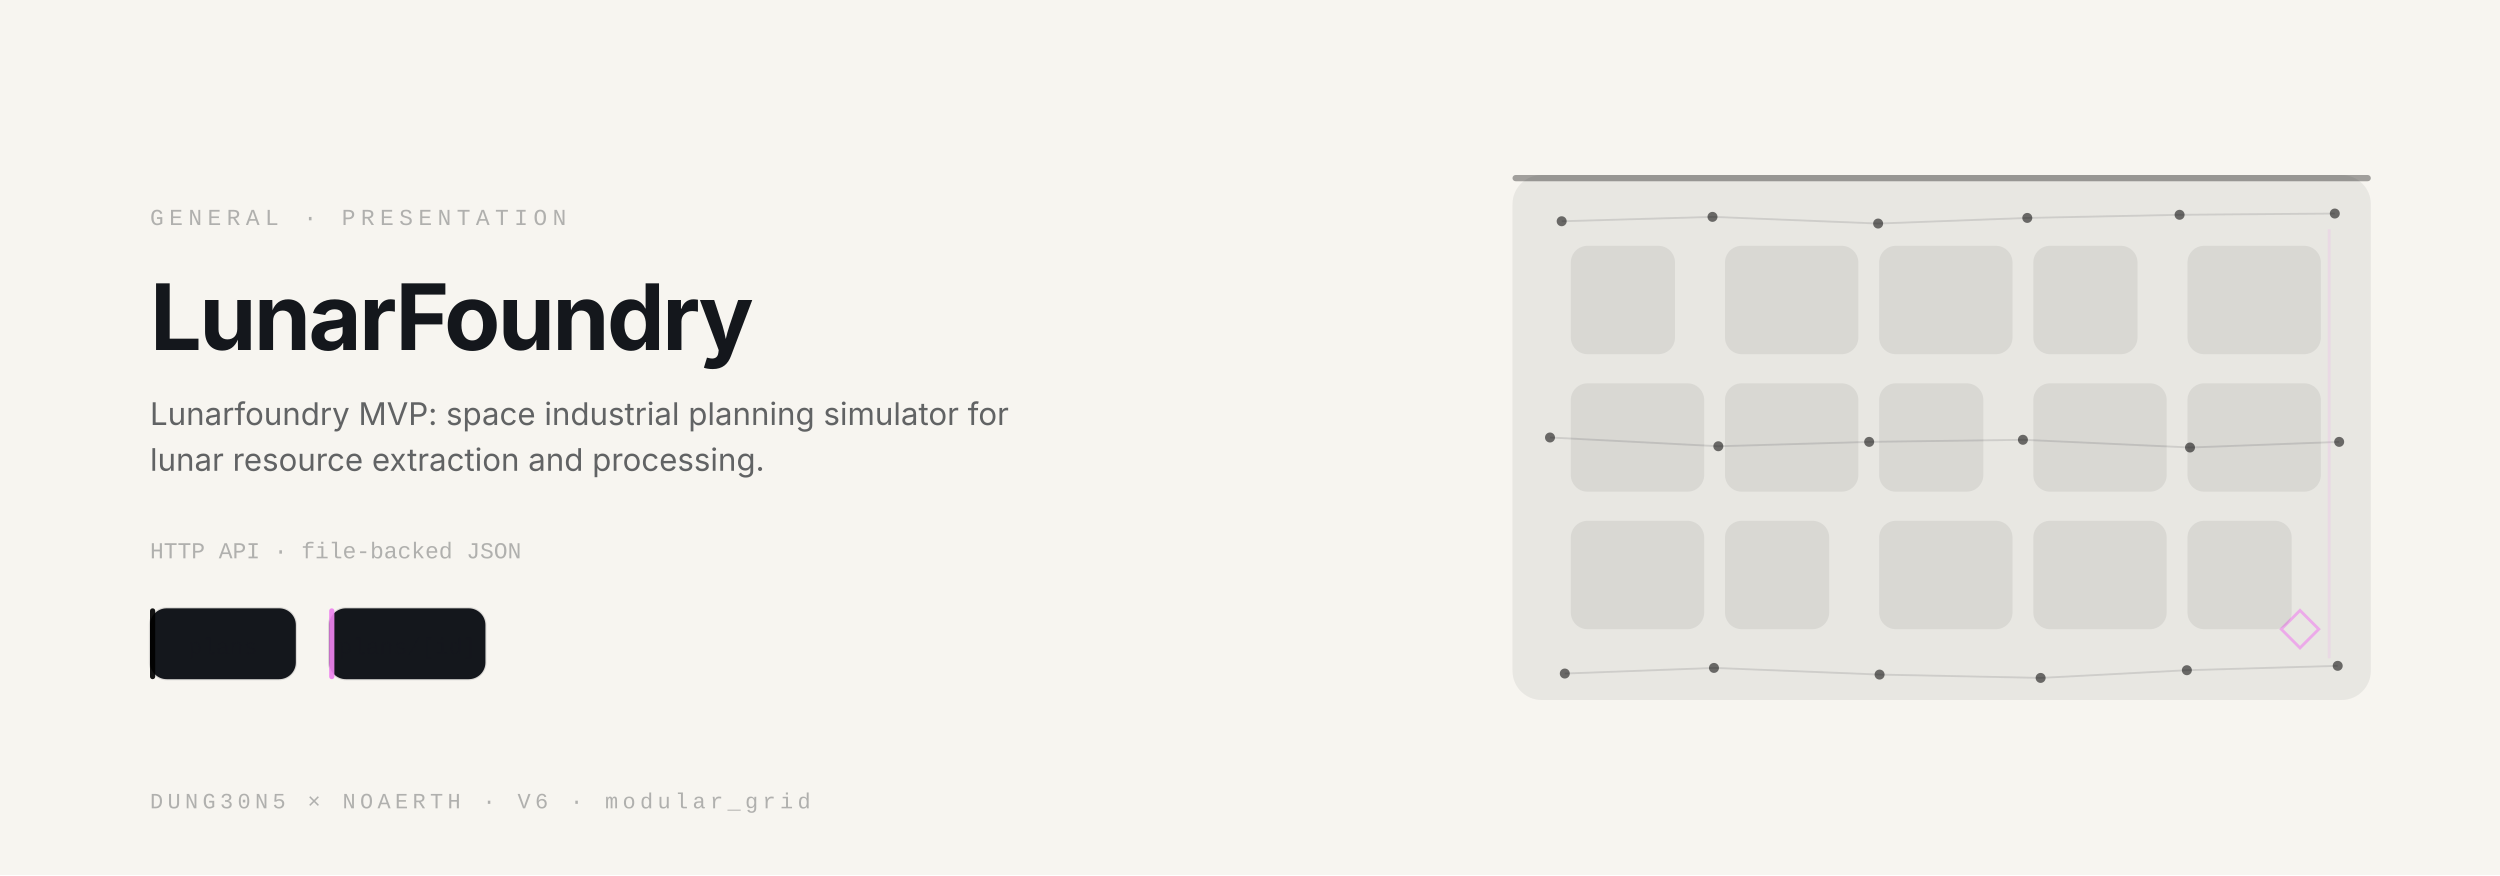
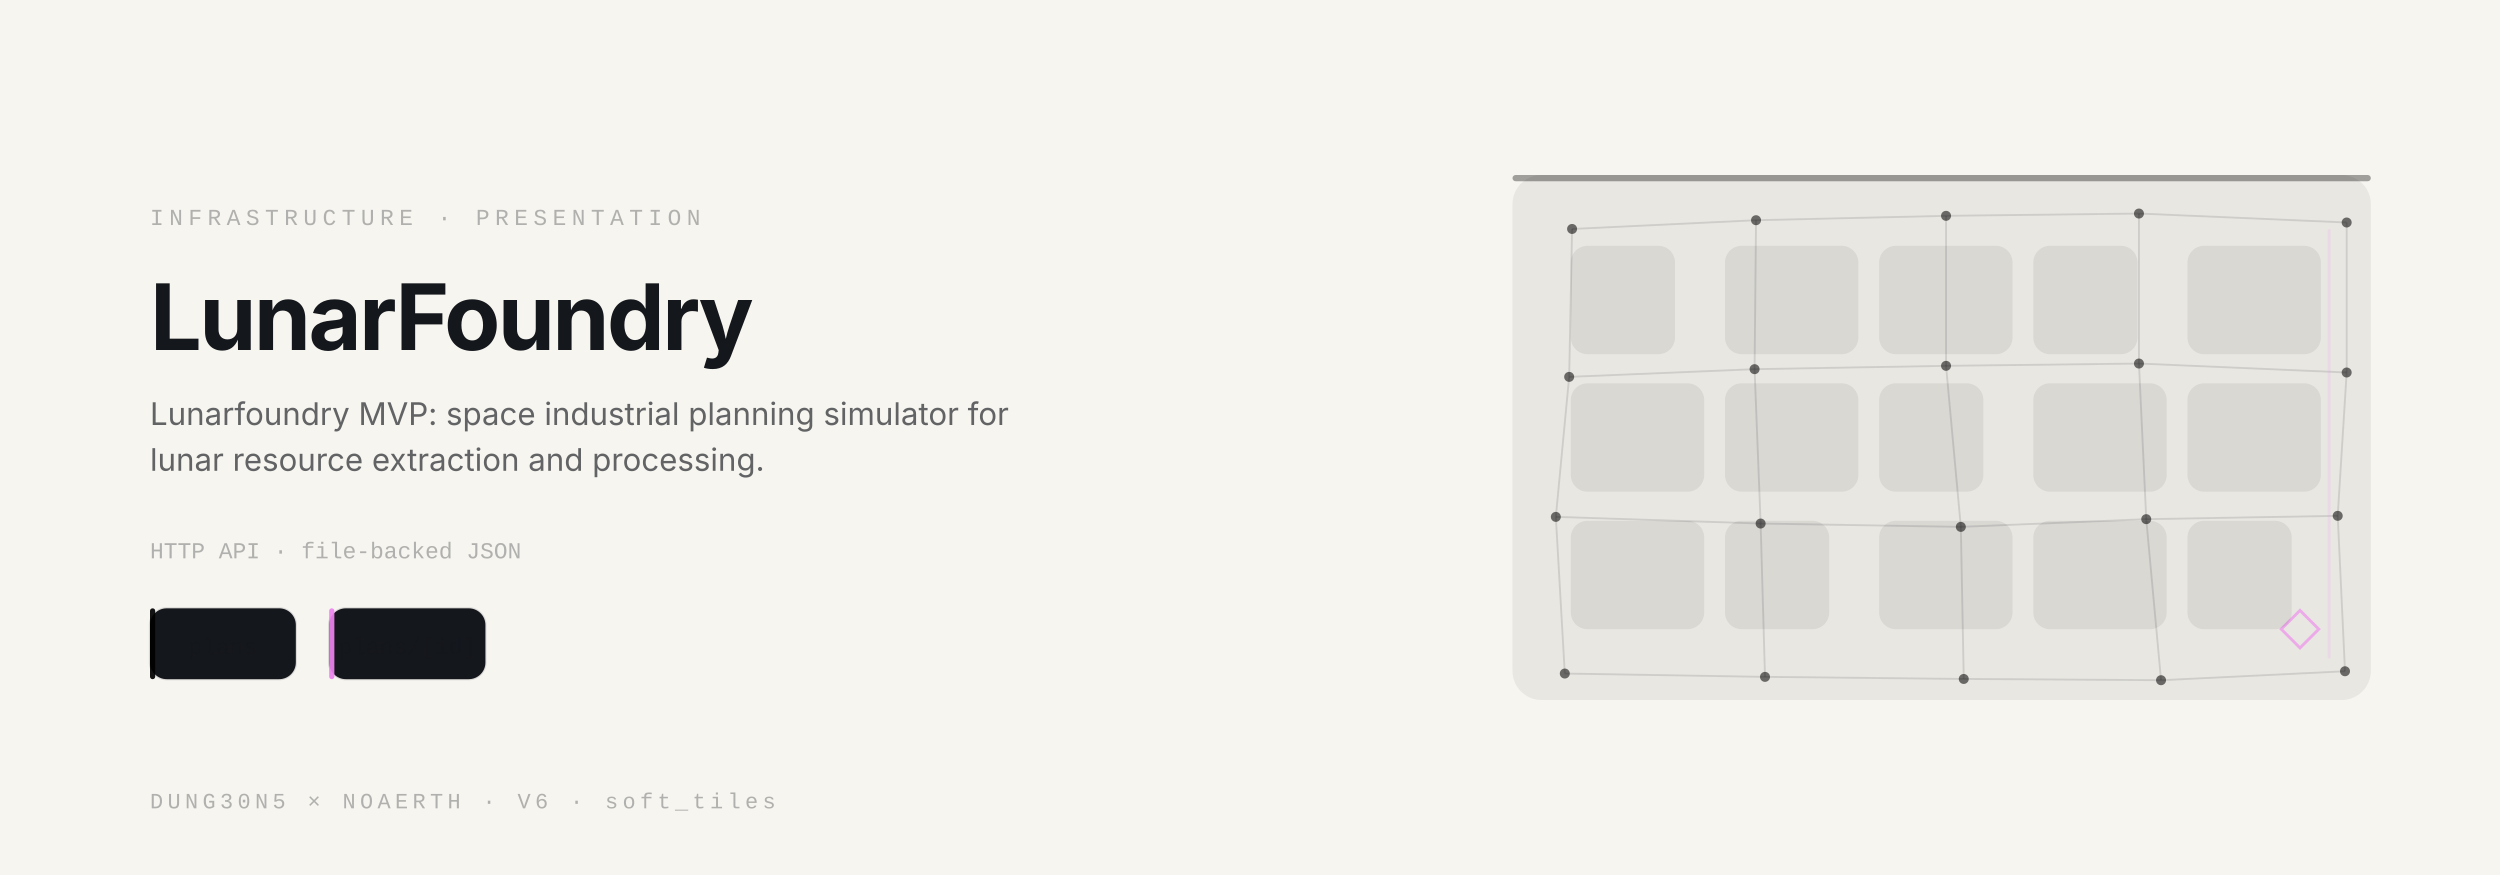
<svg xmlns="http://www.w3.org/2000/svg" viewBox="0 0 1200 420" width="1200" height="420" role="img" aria-label="LunarFoundry: a composed grid assembles and a sweep resolves it">
  <rect width="1200" height="420" fill="#f7f5f0" />
-   <text x="72" y="108" font-family="ui-monospace, SFMono-Regular, Menlo, Monaco, Consolas, 'Liberation Mono', monospace" font-size="11" letter-spacing="2.6" fill="#14171c4f">GENERAL · PRESENTATION</text>
+   <text x="72" y="108" font-family="ui-monospace, SFMono-Regular, Menlo, Monaco, Consolas, 'Liberation Mono', monospace" font-size="11" letter-spacing="2.6" fill="#14171c4f">INFRASTRUCTURE · PRESENTATION</text>
  <text x="72" y="168" font-family="-apple-system, BlinkMacSystemFont, 'Segoe UI', Inter, Helvetica, Arial, sans-serif" font-size="44" font-weight="660" letter-spacing="-1.2" fill="#14171c">LunarFoundry</text>
  <text x="72" y="204" font-family="-apple-system, BlinkMacSystemFont, 'Segoe UI', Inter, Helvetica, Arial, sans-serif" font-size="15" fill="#14171ca8">Lunarfoundry MVP: space industrial planning simulator for</text>
  <text x="72" y="226" font-family="-apple-system, BlinkMacSystemFont, 'Segoe UI', Inter, Helvetica, Arial, sans-serif" font-size="15" fill="#14171ca8">lunar resource extraction and processing.</text>
  <text x="72" y="268" font-family="ui-monospace, SFMono-Regular, Menlo, Monaco, Consolas, 'Liberation Mono', monospace" font-size="11" fill="#14171c4f">HTTP API · file-backed JSON</text>
  <rect x="72.0" y="292.0" width="70.0" height="34.0" rx="8" fill="#14171c" stroke="#14171c1f" stroke-width="1.1" />
  <rect x="72.0" y="292.0" width="2.5" height="34.0" rx="1.2" fill="mint" opacity="0.92" />
  <text x="107.0" y="314" font-family="ui-monospace, SFMono-Regular, Menlo, Monaco, Consolas, 'Liberation Mono', monospace" font-size="11" fill="#14171c" fill-opacity="0.82" text-anchor="middle">plans</text>
  <rect x="158.0" y="292.0" width="75.0" height="34.0" rx="8" fill="#14171c" stroke="#14171c1f" stroke-width="1.1" />
  <rect x="158.0" y="292.0" width="2.5" height="34.0" rx="1.2" fill="violet" opacity="0.92" />
  <text x="195.5" y="314" font-family="ui-monospace, SFMono-Regular, Menlo, Monaco, Consolas, 'Liberation Mono', monospace" font-size="11" fill="#14171c" fill-opacity="0.82" text-anchor="middle">plans/[id]</text>
  <rect x="726.0" y="84.0" width="412.0" height="252.0" rx="14" fill="mint" fill-opacity="0.06" />
  <rect x="729.0" y="87.0" width="406.0" height="246.0" rx="12" fill="none" stroke="mint" stroke-width="1" stroke-opacity="0.18" />
-   <line x1="749.6" y1="106.2" x2="822.0" y2="104.1" stroke="#14171c1f" stroke-width="0.9" />
-   <line x1="822.0" y1="104.1" x2="901.5" y2="107.3" stroke="#14171c1f" stroke-width="0.9" />
-   <line x1="901.5" y1="107.3" x2="973.1" y2="104.6" stroke="#14171c1f" stroke-width="0.9" />
-   <line x1="973.1" y1="104.6" x2="1046.2" y2="103.1" stroke="#14171c1f" stroke-width="0.9" />
-   <line x1="1046.2" y1="103.1" x2="1120.7" y2="102.5" stroke="#14171c1f" stroke-width="0.9" />
-   <line x1="744.0" y1="210.0" x2="824.8" y2="214.2" stroke="#14171c1f" stroke-width="0.9" />
-   <line x1="824.8" y1="214.2" x2="897.2" y2="212.1" stroke="#14171c1f" stroke-width="0.9" />
-   <line x1="897.2" y1="212.1" x2="971.0" y2="211.1" stroke="#14171c1f" stroke-width="0.9" />
-   <line x1="971.0" y1="211.1" x2="1051.2" y2="214.8" stroke="#14171c1f" stroke-width="0.9" />
-   <line x1="1051.2" y1="214.8" x2="1122.8" y2="212.1" stroke="#14171c1f" stroke-width="0.9" />
-   <line x1="751.1" y1="323.3" x2="822.7" y2="320.6" stroke="#14171c1f" stroke-width="0.9" />
-   <line x1="822.7" y1="320.6" x2="902.2" y2="323.8" stroke="#14171c1f" stroke-width="0.9" />
-   <line x1="902.2" y1="323.8" x2="979.5" y2="325.4" stroke="#14171c1f" stroke-width="0.9" />
-   <line x1="979.5" y1="325.4" x2="1049.7" y2="321.7" stroke="#14171c1f" stroke-width="0.9" />
-   <line x1="1049.7" y1="321.7" x2="1122.1" y2="319.6" stroke="#14171c1f" stroke-width="0.9" />
-   <circle cx="749.6" cy="106.2" r="2.4" fill="mint" opacity="0.55" />
-   <circle cx="822.0" cy="104.1" r="2.4" fill="mint" opacity="0.55" />
-   <circle cx="901.5" cy="107.3" r="2.4" fill="mint" opacity="0.55" />
-   <circle cx="973.1" cy="104.6" r="2.4" fill="mint" opacity="0.55" />
-   <circle cx="1046.2" cy="103.1" r="2.4" fill="mint" opacity="0.55" />
-   <circle cx="1120.7" cy="102.5" r="2.4" fill="mint" opacity="0.55" />
-   <circle cx="744.0" cy="210.0" r="2.4" fill="mint" opacity="0.55" />
-   <circle cx="824.8" cy="214.2" r="2.4" fill="mint" opacity="0.55" />
-   <circle cx="897.2" cy="212.1" r="2.4" fill="mint" opacity="0.55" />
-   <circle cx="971.0" cy="211.1" r="2.4" fill="mint" opacity="0.55" />
-   <circle cx="1051.2" cy="214.8" r="2.4" fill="mint" opacity="0.55" />
-   <circle cx="1122.8" cy="212.1" r="2.4" fill="mint" opacity="0.55" />
+   <line x1="754.6" y1="109.9" x2="842.9" y2="105.7" stroke="#14171c1f" stroke-width="0.9" />
+   <line x1="754.6" y1="109.9" x2="753.2" y2="180.9" stroke="#14171c1f" stroke-width="0.9" />
+   <line x1="842.9" y1="105.7" x2="934.1" y2="103.6" stroke="#14171c1f" stroke-width="0.9" />
+   <line x1="842.9" y1="105.7" x2="842.2" y2="177.2" stroke="#14171c1f" stroke-width="0.9" />
+   <line x1="934.1" y1="103.6" x2="1026.7" y2="102.5" stroke="#14171c1f" stroke-width="0.9" />
+   <line x1="934.1" y1="103.6" x2="934.1" y2="175.6" stroke="#14171c1f" stroke-width="0.9" />
+   <line x1="1026.7" y1="102.5" x2="1126.4" y2="106.8" stroke="#14171c1f" stroke-width="0.9" />
+   <line x1="1026.7" y1="102.5" x2="1026.7" y2="174.5" stroke="#14171c1f" stroke-width="0.9" />
+   <line x1="1126.4" y1="106.8" x2="1126.4" y2="178.8" stroke="#14171c1f" stroke-width="0.9" />
+   <line x1="753.2" y1="180.9" x2="842.2" y2="177.2" stroke="#14171c1f" stroke-width="0.9" />
+   <line x1="753.2" y1="180.9" x2="746.8" y2="248.1" stroke="#14171c1f" stroke-width="0.9" />
+   <line x1="842.2" y1="177.2" x2="934.1" y2="175.6" stroke="#14171c1f" stroke-width="0.9" />
+   <line x1="842.2" y1="177.2" x2="845.1" y2="251.3" stroke="#14171c1f" stroke-width="0.9" />
+   <line x1="934.1" y1="175.6" x2="1026.7" y2="174.5" stroke="#14171c1f" stroke-width="0.9" />
+   <line x1="934.1" y1="175.6" x2="941.2" y2="252.9" stroke="#14171c1f" stroke-width="0.9" />
+   <line x1="1026.7" y1="174.5" x2="1126.4" y2="178.8" stroke="#14171c1f" stroke-width="0.9" />
+   <line x1="1026.7" y1="174.5" x2="1030.2" y2="249.2" stroke="#14171c1f" stroke-width="0.9" />
+   <line x1="1126.4" y1="178.8" x2="1122.1" y2="247.6" stroke="#14171c1f" stroke-width="0.9" />
+   <line x1="746.8" y1="248.1" x2="845.1" y2="251.3" stroke="#14171c1f" stroke-width="0.9" />
+   <line x1="746.8" y1="248.1" x2="751.1" y2="323.3" stroke="#14171c1f" stroke-width="0.9" />
+   <line x1="845.1" y1="251.3" x2="941.2" y2="252.9" stroke="#14171c1f" stroke-width="0.9" />
+   <line x1="845.1" y1="251.3" x2="847.2" y2="324.9" stroke="#14171c1f" stroke-width="0.9" />
+   <line x1="941.2" y1="252.9" x2="1030.2" y2="249.2" stroke="#14171c1f" stroke-width="0.9" />
+   <line x1="941.2" y1="252.9" x2="942.6" y2="325.9" stroke="#14171c1f" stroke-width="0.9" />
+   <line x1="1030.2" y1="249.2" x2="1122.1" y2="247.6" stroke="#14171c1f" stroke-width="0.9" />
+   <line x1="1030.2" y1="249.2" x2="1037.3" y2="326.5" stroke="#14171c1f" stroke-width="0.9" />
+   <line x1="1122.1" y1="247.6" x2="1125.6" y2="322.2" stroke="#14171c1f" stroke-width="0.9" />
+   <line x1="751.1" y1="323.3" x2="847.2" y2="324.9" stroke="#14171c1f" stroke-width="0.9" />
+   <line x1="847.2" y1="324.9" x2="942.6" y2="325.9" stroke="#14171c1f" stroke-width="0.9" />
+   <line x1="942.6" y1="325.9" x2="1037.3" y2="326.5" stroke="#14171c1f" stroke-width="0.9" />
+   <line x1="1037.3" y1="326.5" x2="1125.6" y2="322.2" stroke="#14171c1f" stroke-width="0.9" />
+   <circle cx="754.6" cy="109.9" r="2.4" fill="mint" opacity="0.55" />
+   <circle cx="842.9" cy="105.7" r="2.4" fill="mint" opacity="0.55" />
+   <circle cx="934.1" cy="103.6" r="2.4" fill="mint" opacity="0.55" />
+   <circle cx="1026.7" cy="102.5" r="2.4" fill="mint" opacity="0.55" />
+   <circle cx="1126.4" cy="106.8" r="2.4" fill="mint" opacity="0.55" />
+   <circle cx="753.2" cy="180.9" r="2.4" fill="mint" opacity="0.55" />
+   <circle cx="842.2" cy="177.2" r="2.4" fill="mint" opacity="0.55" />
+   <circle cx="934.1" cy="175.6" r="2.4" fill="mint" opacity="0.55" />
+   <circle cx="1026.7" cy="174.5" r="2.4" fill="mint" opacity="0.55" />
+   <circle cx="1126.4" cy="178.8" r="2.4" fill="mint" opacity="0.55" />
+   <circle cx="746.8" cy="248.1" r="2.4" fill="mint" opacity="0.55" />
+   <circle cx="845.1" cy="251.3" r="2.4" fill="mint" opacity="0.55" />
+   <circle cx="941.2" cy="252.9" r="2.4" fill="mint" opacity="0.55" />
+   <circle cx="1030.2" cy="249.2" r="2.4" fill="mint" opacity="0.55" />
+   <circle cx="1122.1" cy="247.6" r="2.4" fill="mint" opacity="0.55" />
  <circle cx="751.1" cy="323.3" r="2.4" fill="mint" opacity="0.55" />
-   <circle cx="822.7" cy="320.6" r="2.4" fill="mint" opacity="0.55" />
-   <circle cx="902.2" cy="323.8" r="2.4" fill="mint" opacity="0.55" />
-   <circle cx="979.5" cy="325.4" r="2.4" fill="mint" opacity="0.55" />
-   <circle cx="1049.7" cy="321.7" r="2.4" fill="mint" opacity="0.55" />
-   <circle cx="1122.1" cy="319.6" r="2.4" fill="mint" opacity="0.55" />
+   <circle cx="847.2" cy="324.9" r="2.4" fill="mint" opacity="0.55" />
+   <circle cx="942.6" cy="325.9" r="2.4" fill="mint" opacity="0.55" />
+   <circle cx="1037.3" cy="326.5" r="2.4" fill="mint" opacity="0.55" />
+   <circle cx="1125.6" cy="322.2" r="2.4" fill="mint" opacity="0.55" />
  <rect x="726.0" y="84.0" width="412.0" height="3" rx="1.5" fill="mint" opacity="0.35" />
  <path d="M1095.0 302.0 l9 -9 l9 9 l-9 9 z" fill="none" stroke="violet" stroke-width="1.4" opacity="0.6" />
  <rect x="754" y="118" width="50" height="52" rx="8" fill="mint" fill-opacity="0.08" stroke="mint" stroke-width="1" stroke-opacity="0.4" opacity="0.85" />
  <rect x="828" y="118" width="64" height="52" rx="8" fill="mint" fill-opacity="0.08" stroke="mint" stroke-width="1" stroke-opacity="0.4" opacity="0.85" />
  <rect x="902" y="118" width="64" height="52" rx="8" fill="mint" fill-opacity="0.08" stroke="mint" stroke-width="1" stroke-opacity="0.4" opacity="0.85" />
  <rect x="976" y="118" width="50" height="52" rx="8" fill="mint" fill-opacity="0.08" stroke="mint" stroke-width="1" stroke-opacity="0.4" opacity="0.85" />
  <rect x="1050" y="118" width="64" height="52" rx="8" fill="mint" fill-opacity="0.08" stroke="mint" stroke-width="1" stroke-opacity="0.4" opacity="0.85" />
  <rect x="754" y="184" width="64" height="52" rx="8" fill="mint" fill-opacity="0.08" stroke="mint" stroke-width="1" stroke-opacity="0.4" opacity="0.85" />
  <rect x="828" y="184" width="64" height="52" rx="8" fill="mint" fill-opacity="0.08" stroke="mint" stroke-width="1" stroke-opacity="0.4" opacity="0.85" />
  <rect x="902" y="184" width="50" height="52" rx="8" fill="mint" fill-opacity="0.08" stroke="mint" stroke-width="1" stroke-opacity="0.4" opacity="0.85" />
  <rect x="976" y="184" width="64" height="52" rx="8" fill="mint" fill-opacity="0.08" stroke="mint" stroke-width="1" stroke-opacity="0.4" opacity="0.85" />
  <rect x="1050" y="184" width="64" height="52" rx="8" fill="mint" fill-opacity="0.08" stroke="mint" stroke-width="1" stroke-opacity="0.4" opacity="0.85" />
  <rect x="754" y="250" width="64" height="52" rx="8" fill="mint" fill-opacity="0.08" stroke="mint" stroke-width="1" stroke-opacity="0.4" opacity="0.85" />
  <rect x="828" y="250" width="50" height="52" rx="8" fill="mint" fill-opacity="0.08" stroke="mint" stroke-width="1" stroke-opacity="0.4" opacity="0.85" />
  <rect x="902" y="250" width="64" height="52" rx="8" fill="mint" fill-opacity="0.08" stroke="mint" stroke-width="1" stroke-opacity="0.4" opacity="0.85" />
  <rect x="976" y="250" width="64" height="52" rx="8" fill="mint" fill-opacity="0.08" stroke="mint" stroke-width="1" stroke-opacity="0.4" opacity="0.85" />
  <rect x="1050" y="250" width="50" height="52" rx="8" fill="mint" fill-opacity="0.08" stroke="mint" stroke-width="1" stroke-opacity="0.4" opacity="0.85" />
  <line x1="1118" y1="110" x2="1118" y2="316" stroke="violet" stroke-width="1.4" opacity="0.14" />
-   <text x="72" y="388" font-family="ui-monospace, SFMono-Regular, Menlo, Monaco, Consolas, 'Liberation Mono', monospace" font-size="10.5" letter-spacing="2.1" fill="#14171c4f">DUNG30N5 × NOAERTH · V6 · modular_grid</text>
+   <text x="72" y="388" font-family="ui-monospace, SFMono-Regular, Menlo, Monaco, Consolas, 'Liberation Mono', monospace" font-size="10.5" letter-spacing="2.1" fill="#14171c4f">DUNG30N5 × NOAERTH · V6 · soft_tiles</text>
</svg>
